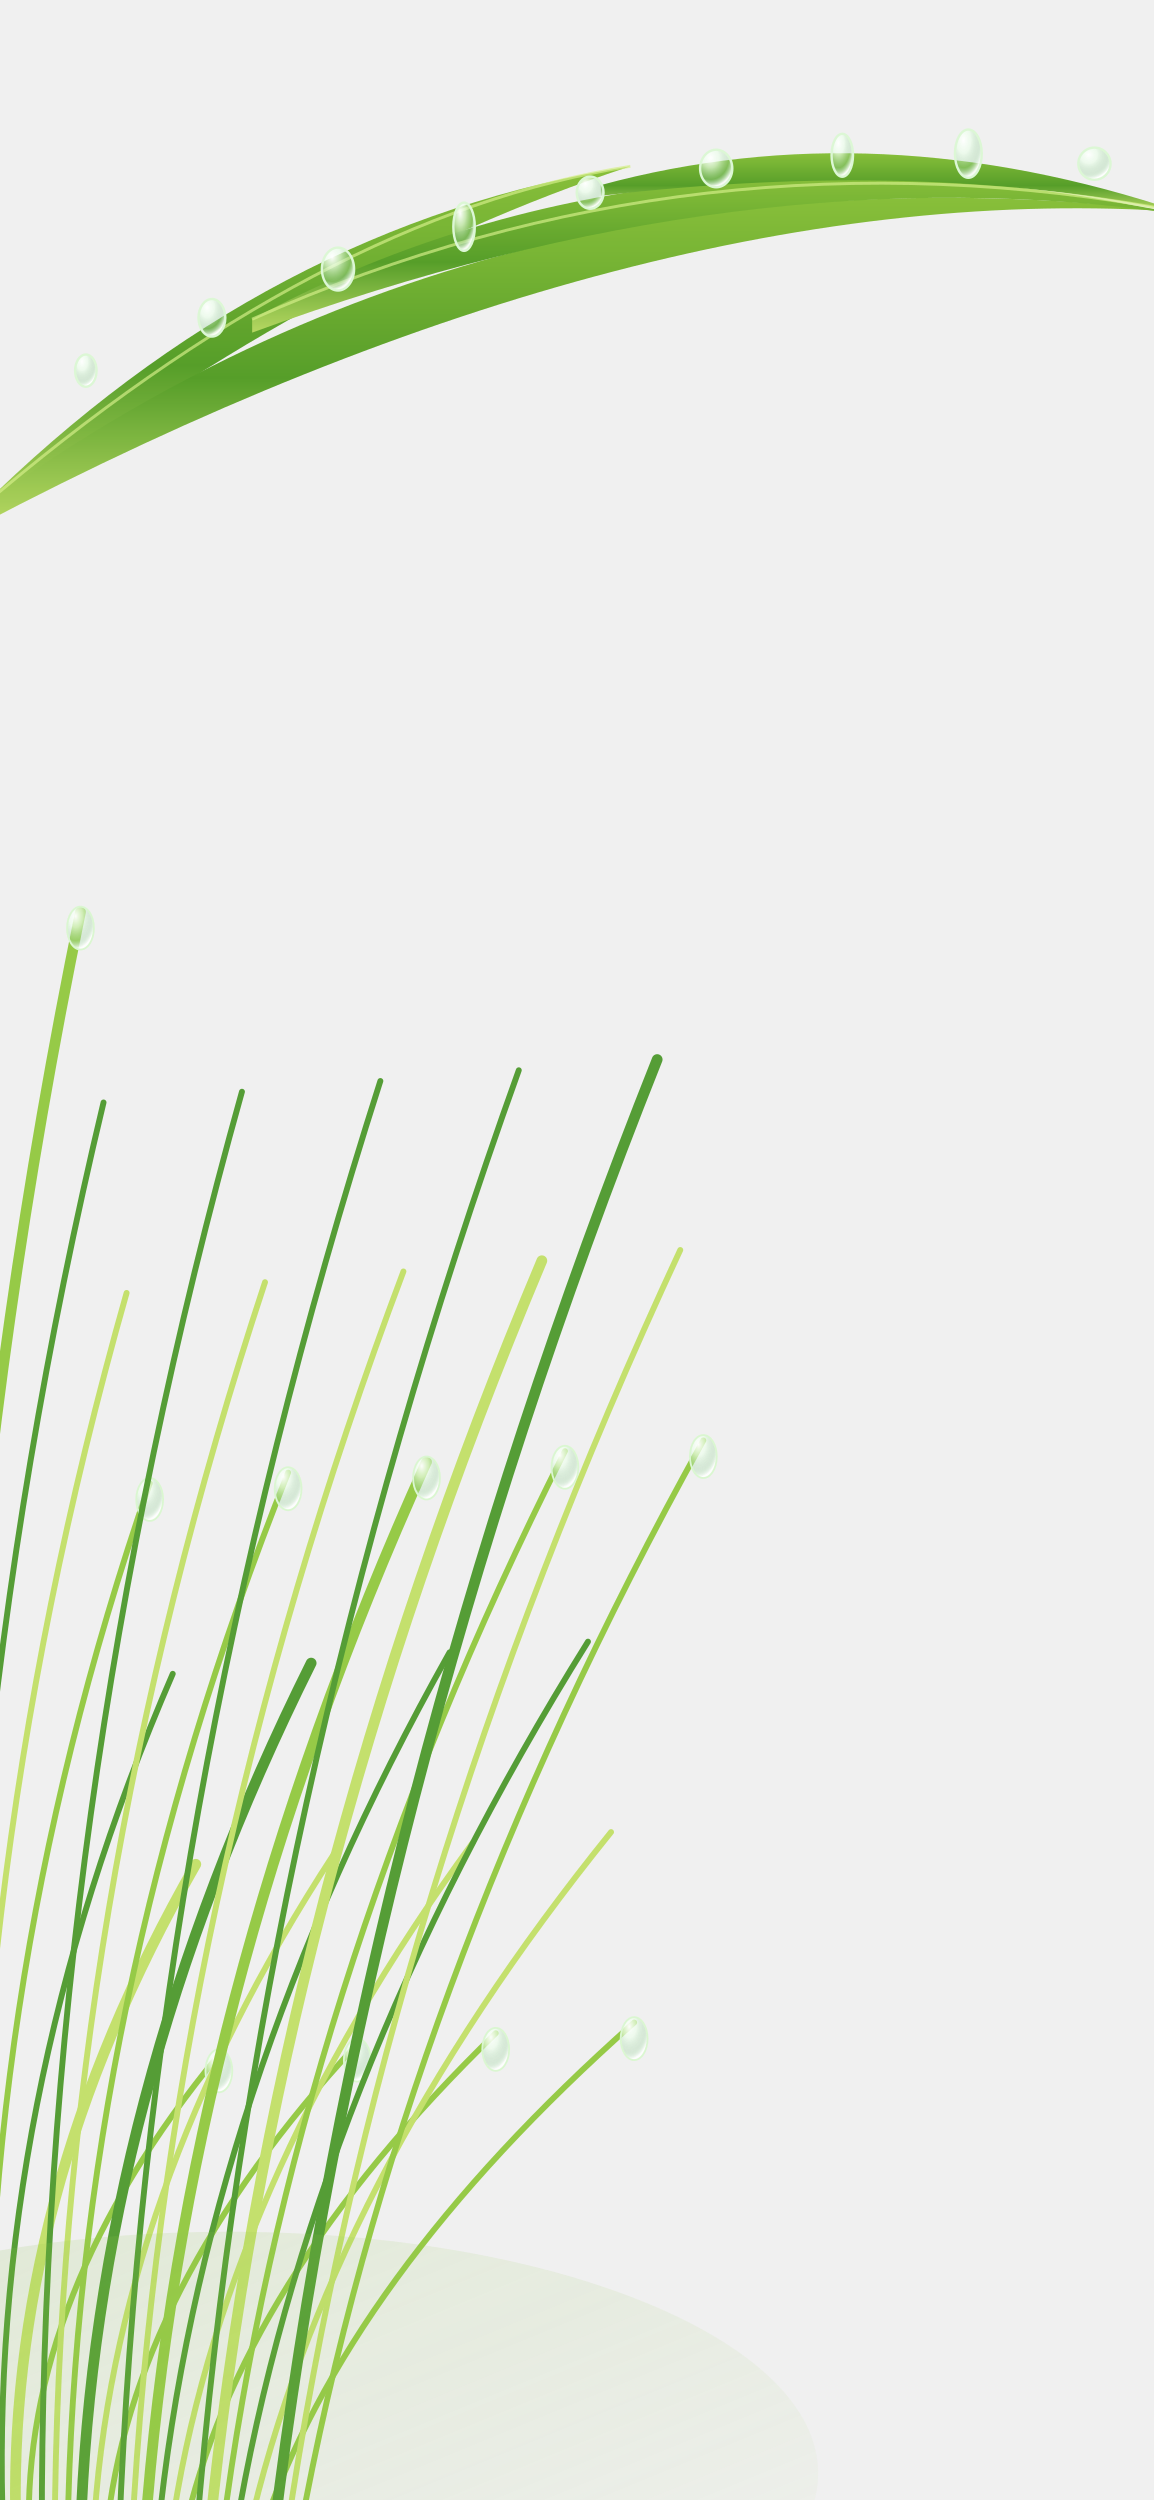
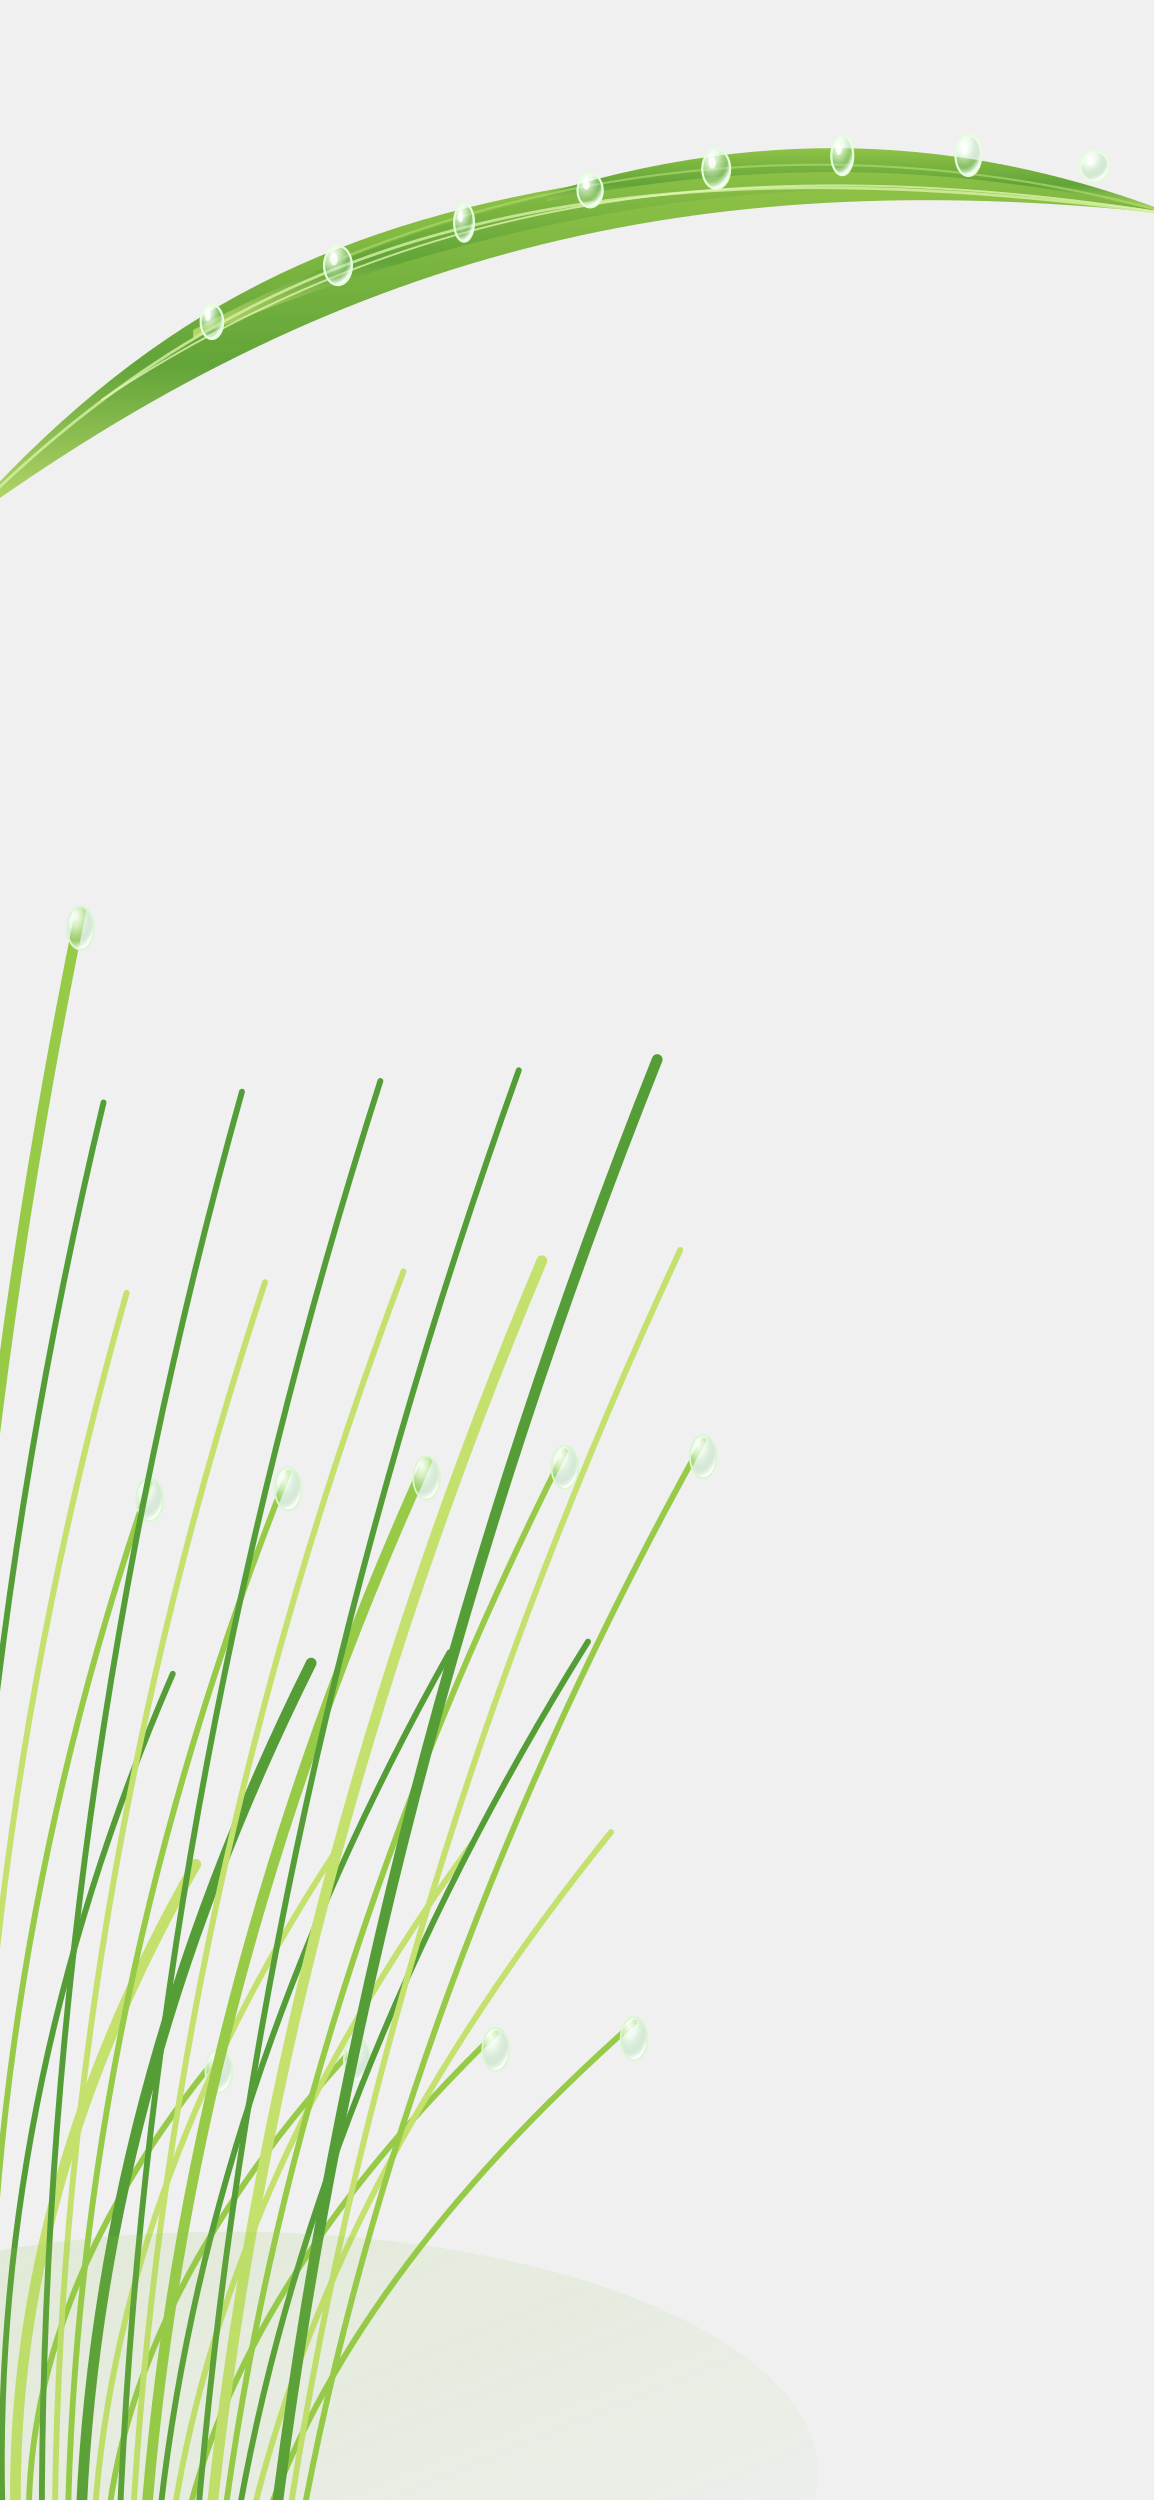
<svg xmlns="http://www.w3.org/2000/svg" width="430" height="932" viewBox="0 0 430 932">
  <defs>
    <linearGradient id="blade" x1="0" y1="0" x2="0" y2="1">
      <stop stop-color="#83bd31" />
      <stop offset=".55" stop-color="#4f9a20" />
      <stop offset="1" stop-color="#b4d75b" />
    </linearGradient>
    <radialGradient id="dew" cx=".32" cy=".22" r=".76">
      <stop stop-color="#fff" stop-opacity=".98" />
      <stop offset=".35" stop-color="#ecffeb" stop-opacity=".67" />
      <stop offset=".75" stop-color="#a2d7a4" stop-opacity=".35" />
      <stop offset="1" stop-color="#fff" stop-opacity=".95" />
    </radialGradient>
    <linearGradient id="mist" x1="0" x2="1" y1="0" y2="1">
      <stop stop-color="#90c64e" stop-opacity=".18" />
      <stop offset="1" stop-color="#90c64e" stop-opacity="0" />
    </linearGradient>
  </defs>
-   <g fill="url(#blade)" opacity=".95">
-     <path d="M-8 190 Q100 83 235 62 Q116 101 -8 197 Z" />
-     <path d="M-8 190 Q184 49 440 79 Q241 65 -8 196 Z" />
-     <path d="M94 119 Q244 38 440 80 Q279 56 94 124 Z" />
-     <path d="M224 69 Q327 41 440 79 Q343 59 224 73 Z" />
+   <g fill="url(#blade)" opacity=".88">
+     <path d="M-9 189 C59 115 126 82 228 67 C145 92 72 132 -9 191 Z" />
+     <path d="M-9 189 C92 91 235 43 438 80 C265 61 132 91 -9 192 Z" />
+     <path d="M72 123 C187 62 306 45 438 80 C312 57 192 76 72 126 Z" />
+     <path d="M204 72 C301 42 378 57 438 80 C363 62 290 58 204 75 Z" />
  </g>
-   <g fill="none" stroke="#d5ef89" stroke-width="1.1" opacity=".68">
-     <path d="M-8 190 Q120 80 235 62" />
-     <path d="M94 119 Q260 45 440 79" />
+   <g fill="none" stroke-linecap="round">
+     <path d="M-9 190 C88 95 205 48 437 80" stroke="#d6f0a2" stroke-width="1.05" opacity=".82" />
+     <path d="M38 149 C140 82 257 51 438 80" stroke="#e3f6b5" stroke-width=".72" opacity=".76" />
+     <path d="M128 96 C235 53 341 53 438 80" stroke="#a9d868" stroke-width=".8" opacity=".72" />
  </g>
-   <ellipse cx="32" cy="138.168" rx="4" ry="6" fill="url(#dew)" stroke="#dcf7d5" stroke-width=".9" />
-   <ellipse cx="79" cy="118.469" rx="5" ry="7" fill="url(#dew)" stroke="#dcf7d5" stroke-width=".9" />
-   <ellipse cx="126" cy="100.308" rx="6" ry="8" fill="url(#dew)" stroke="#dcf7d5" stroke-width=".9" />
-   <ellipse cx="173" cy="84.519" rx="4" ry="9" fill="url(#dew)" stroke="#dcf7d5" stroke-width=".9" />
-   <ellipse cx="220" cy="71.826" rx="5" ry="6" fill="url(#dew)" stroke="#dcf7d5" stroke-width=".9" />
-   <ellipse cx="267" cy="62.812" rx="6" ry="7" fill="url(#dew)" stroke="#dcf7d5" stroke-width=".9" />
-   <ellipse cx="314" cy="57.89" rx="4" ry="8" fill="url(#dew)" stroke="#dcf7d5" stroke-width=".9" />
-   <ellipse cx="361" cy="57.286" rx="5" ry="9" fill="url(#dew)" stroke="#dcf7d5" stroke-width=".9" />
-   <ellipse cx="408" cy="61.028" rx="6" ry="6" fill="url(#dew)" stroke="#dcf7d5" stroke-width=".9" />
+   <g stroke="#e5ffdd" stroke-width=".8">
+     <ellipse cx="79" cy="120" rx="4.2" ry="6.4" fill="url(#dew)" />
+     <ellipse cx="126" cy="99" rx="5.2" ry="7.3" fill="url(#dew)" />
+     <ellipse cx="173" cy="83" rx="3.7" ry="7.1" fill="url(#dew)" />
+     <ellipse cx="220" cy="71" rx="4.7" ry="6.3" fill="url(#dew)" />
+     <ellipse cx="267" cy="63" rx="5.2" ry="7.4" fill="url(#dew)" />
+     <ellipse cx="314" cy="58" rx="4.1" ry="7.3" fill="url(#dew)" />
+     <ellipse cx="361" cy="58" rx="4.8" ry="7.6" fill="url(#dew)" />
+     <ellipse cx="408" cy="62" rx="5.2" ry="5.7" fill="url(#dew)" />
+   </g>
+   <g fill="#fff" opacity=".8">
+     <ellipse cx="77.5" cy="117.7" rx="1.15" ry="2" />
+     <ellipse cx="124.5" cy="96.6" rx="1.4" ry="2.3" />
+     <ellipse cx="171.7" cy="80.9" rx="1" ry="2" />
+     <ellipse cx="218.6" cy="68.9" rx="1.3" ry="1.8" />
+     <ellipse cx="265.5" cy="60.7" rx="1.4" ry="2.2" />
+     <ellipse cx="312.7" cy="55.7" rx="1.1" ry="2.1" />
+     <ellipse cx="359.6" cy="55.5" rx="1.2" ry="2.1" />
+     <ellipse cx="406.5" cy="60.1" rx="1.3" ry="1.6" />
+   </g>
  <g opacity=".94">
    <path d="M-18.0 945 Q-32 642.5 30.0 340" stroke="#90c83d" stroke-width="4" fill="none" stroke-linecap="round" />
    <ellipse cx="30" cy="346" rx="5" ry="8" fill="url(#dew)" stroke="#d9f7cf" stroke-width=".7" />
    <path d="M-13.2 945 Q-25.3 678 38.6 411" stroke="#4b982a" stroke-width="2.2" fill="none" stroke-linecap="round" />
    <path d="M-8.4 945 Q-18.6 713.5 47.2 482" stroke="#c1df65" stroke-width="2.2" fill="none" stroke-linecap="round" />
    <path d="M-3.6 945 Q-11.9 749 55.8 553" stroke="#90c83d" stroke-width="2.2" fill="none" stroke-linecap="round" />
    <ellipse cx="55.8" cy="559" rx="5" ry="8" fill="url(#dew)" stroke="#d9f7cf" stroke-width=".7" />
    <path d="M1.2 945 Q-5.2 784.5 64.4 624" stroke="#4b982a" stroke-width="2.2" fill="none" stroke-linecap="round" />
    <path d="M6.0 945 Q1.5 820 73.0 695" stroke="#c1df65" stroke-width="4" fill="none" stroke-linecap="round" />
    <path d="M10.8 945 Q8.2 855.5 81.6 766" stroke="#90c83d" stroke-width="2.2" fill="none" stroke-linecap="round" />
    <ellipse cx="81.6" cy="772" rx="5" ry="8" fill="url(#dew)" stroke="#d9f7cf" stroke-width=".7" />
    <path d="M15.6 945 Q14.9 676 90.2 407" stroke="#4b982a" stroke-width="2.2" fill="none" stroke-linecap="round" />
    <path d="M20.4 945 Q21.6 711.5 98.8 478" stroke="#c1df65" stroke-width="2.2" fill="none" stroke-linecap="round" />
    <path d="M25.2 945 Q28.3 747 107.4 549" stroke="#90c83d" stroke-width="2.2" fill="none" stroke-linecap="round" />
    <ellipse cx="107.4" cy="555" rx="5" ry="8" fill="url(#dew)" stroke="#d9f7cf" stroke-width=".7" />
    <path d="M30.0 945 Q35 782.5 116.0 620" stroke="#4b982a" stroke-width="4" fill="none" stroke-linecap="round" />
    <path d="M34.8 945 Q41.7 818 124.6 691" stroke="#c1df65" stroke-width="2.2" fill="none" stroke-linecap="round" />
    <path d="M39.6 945 Q48.4 853.5 133.2 762" stroke="#90c83d" stroke-width="2.2" fill="none" stroke-linecap="round" />
    <ellipse cx="133.2" cy="768" rx="5" ry="8" fill="url(#dew)" stroke="#d9f7cf" stroke-width=".7" />
    <path d="M44.4 945 Q55.1 674 141.8 403" stroke="#4b982a" stroke-width="2.2" fill="none" stroke-linecap="round" />
    <path d="M49.2 945 Q61.8 709.5 150.4 474" stroke="#c1df65" stroke-width="2.2" fill="none" stroke-linecap="round" />
    <path d="M54.0 945 Q68.5 745 159.0 545" stroke="#90c83d" stroke-width="4" fill="none" stroke-linecap="round" />
    <ellipse cx="159" cy="551" rx="5" ry="8" fill="url(#dew)" stroke="#d9f7cf" stroke-width=".7" />
    <path d="M58.8 945 Q75.2 780.5 167.6 616" stroke="#4b982a" stroke-width="2.2" fill="none" stroke-linecap="round" />
    <path d="M63.6 945 Q81.9 816 176.2 687" stroke="#c1df65" stroke-width="2.2" fill="none" stroke-linecap="round" />
    <path d="M68.4 945 Q88.6 851.5 184.8 758" stroke="#90c83d" stroke-width="2.2" fill="none" stroke-linecap="round" />
    <ellipse cx="184.8" cy="764" rx="5" ry="8" fill="url(#dew)" stroke="#d9f7cf" stroke-width=".7" />
    <path d="M73.2 945 Q95.3 672 193.4 399" stroke="#4b982a" stroke-width="2.2" fill="none" stroke-linecap="round" />
    <path d="M78.0 945 Q102 707.5 202.0 470" stroke="#c1df65" stroke-width="4" fill="none" stroke-linecap="round" />
    <path d="M82.8 945 Q108.7 743 210.6 541" stroke="#90c83d" stroke-width="2.2" fill="none" stroke-linecap="round" />
    <ellipse cx="210.6" cy="547" rx="5" ry="8" fill="url(#dew)" stroke="#d9f7cf" stroke-width=".7" />
    <path d="M87.6 945 Q115.4 778.5 219.2 612" stroke="#4b982a" stroke-width="2.2" fill="none" stroke-linecap="round" />
    <path d="M92.4 945 Q122.1 814 227.8 683" stroke="#c1df65" stroke-width="2.2" fill="none" stroke-linecap="round" />
    <path d="M97.2 945 Q128.8 849.5 236.4 754" stroke="#90c83d" stroke-width="2.2" fill="none" stroke-linecap="round" />
    <ellipse cx="236.4" cy="760" rx="5" ry="8" fill="url(#dew)" stroke="#d9f7cf" stroke-width=".7" />
    <path d="M102.0 945 Q135.5 670 245.0 395" stroke="#4b982a" stroke-width="4" fill="none" stroke-linecap="round" />
    <path d="M106.8 945 Q142.2 705.5 253.6 466" stroke="#c1df65" stroke-width="2.2" fill="none" stroke-linecap="round" />
    <path d="M111.6 945 Q148.9 741 262.2 537" stroke="#90c83d" stroke-width="2.2" fill="none" stroke-linecap="round" />
    <ellipse cx="262.2" cy="543" rx="5" ry="8" fill="url(#dew)" stroke="#d9f7cf" stroke-width=".7" />
  </g>
  <ellipse cx="85" cy="922" rx="220" ry="90" fill="url(#mist)" />
</svg>
